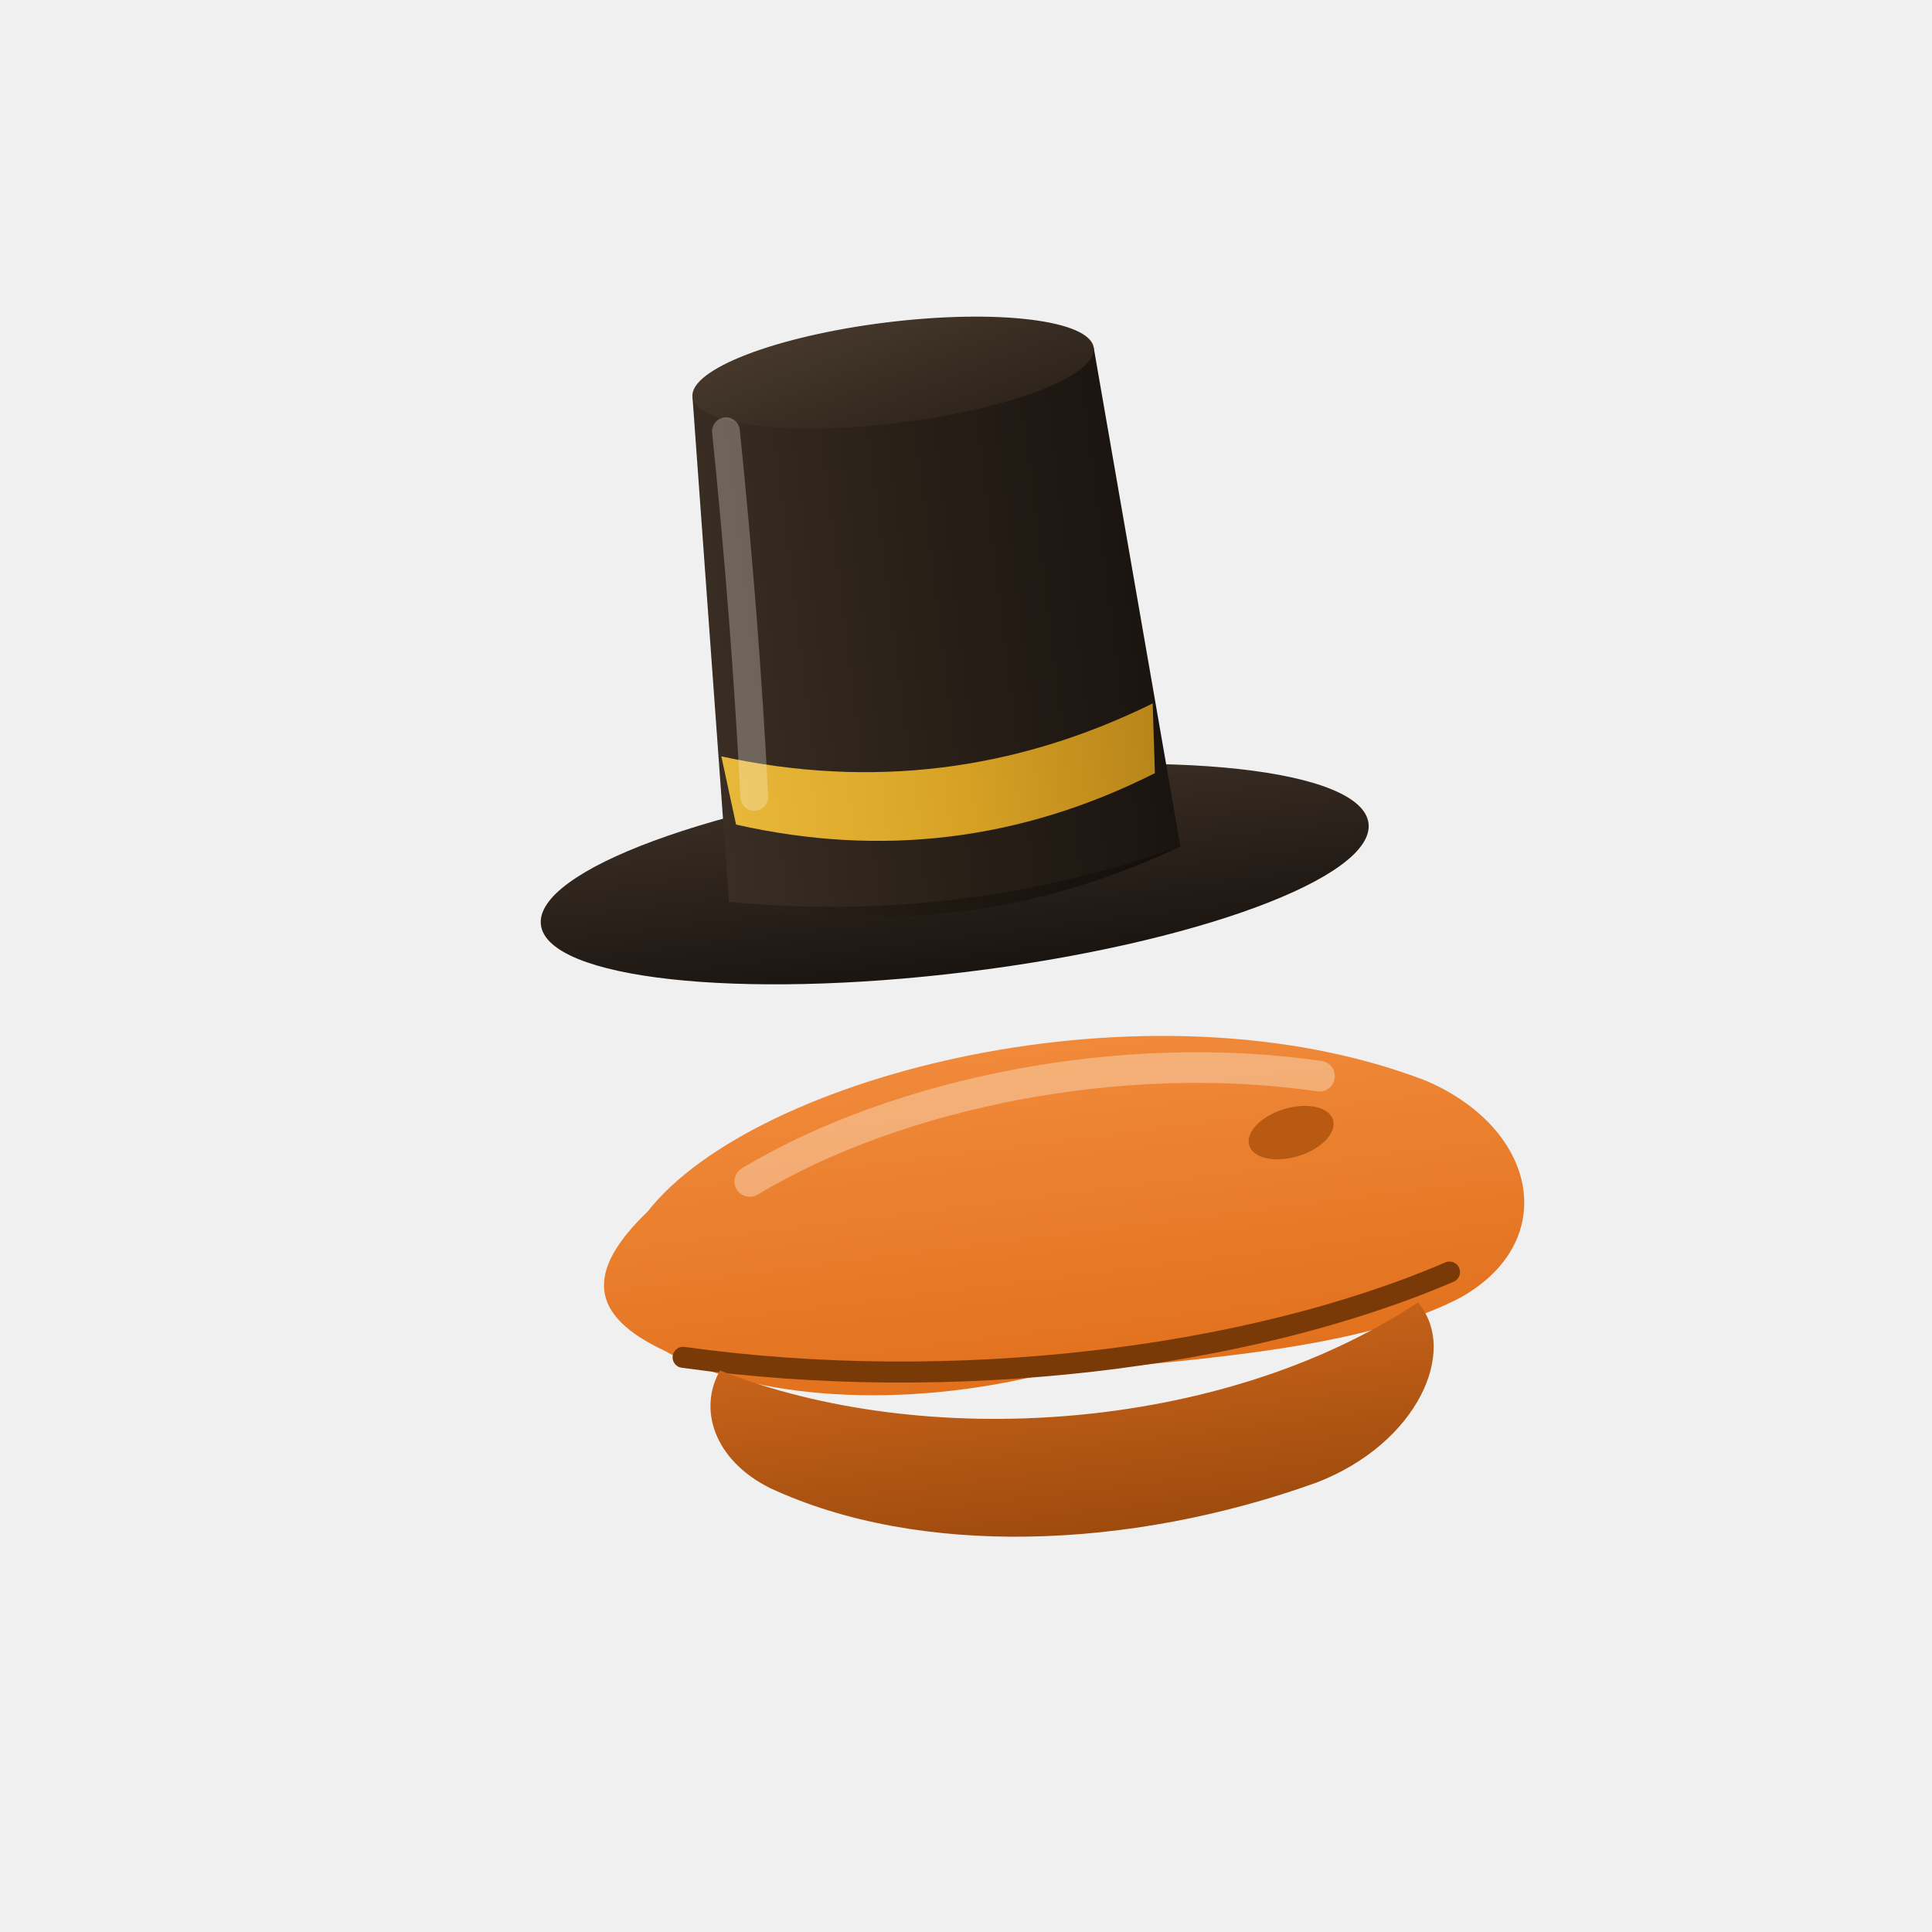
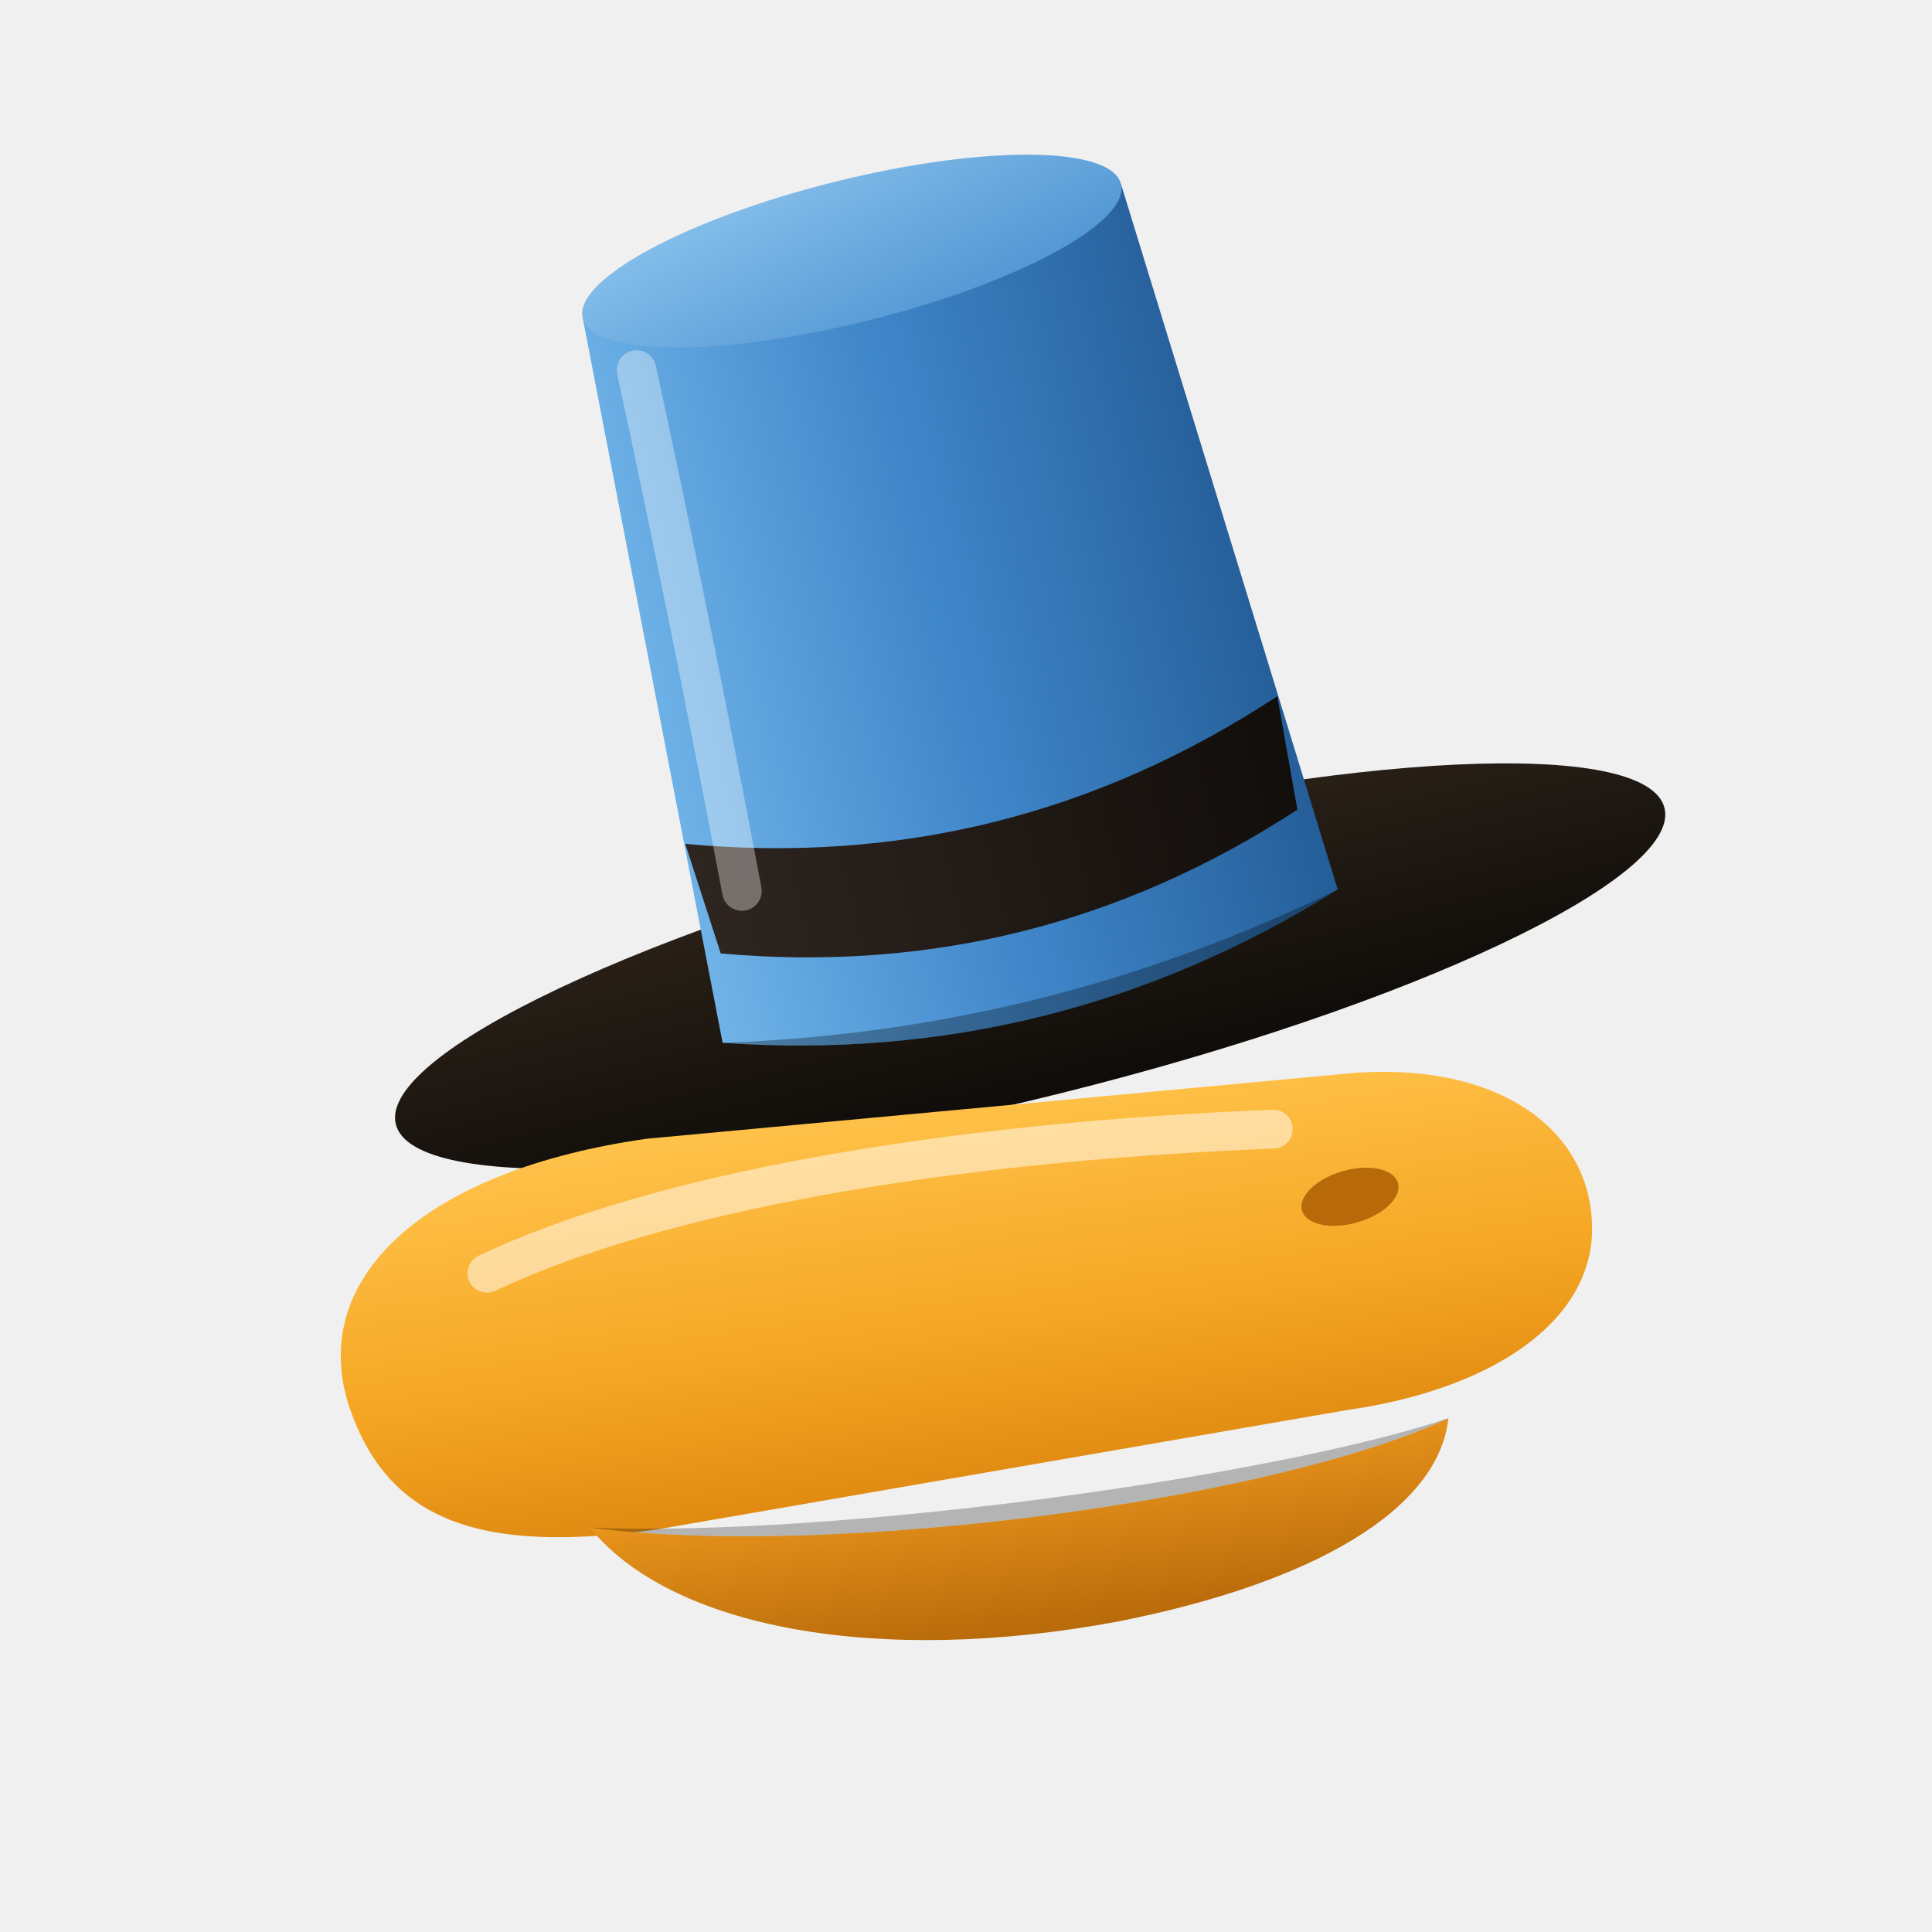
<svg xmlns="http://www.w3.org/2000/svg" width="1024" height="1024" viewBox="0 0 1024 1024">
  <defs>
    <linearGradient id="crown" x1="0" y1="0" x2="1" y2="0">
-       <stop offset="0" stop-color="#3A2E24" />
-       <stop offset="0.45" stop-color="#2A2118" />
-       <stop offset="1" stop-color="#1A1410" />
+       <stop offset="0" stop-color="#6FB3E8" />
+       <stop offset="0.5" stop-color="#3F86C9" />
+       <stop offset="1" stop-color="#255E99" />
+     </linearGradient>
+     <linearGradient id="top" x1="0" y1="0" x2="1" y2="1">
+       <stop offset="0" stop-color="#8CC4EE" />
+       <stop offset="1" stop-color="#4A90D0" />
    </linearGradient>
    <linearGradient id="brim" x1="0" y1="0" x2="0" y2="1">
-       <stop offset="0" stop-color="#3A2E24" />
-       <stop offset="1" stop-color="#1A1410" />
+       <stop offset="0" stop-color="#2A2118" />
+       <stop offset="1" stop-color="#0F0C09" />
    </linearGradient>
    <linearGradient id="band" x1="0" y1="0" x2="1" y2="0">
-       <stop offset="0" stop-color="#E8B83A" />
-       <stop offset="0.5" stop-color="#D9A425" />
-       <stop offset="1" stop-color="#B8851A" />
-     </linearGradient>
-     <linearGradient id="top" x1="0" y1="0" x2="1" y2="1">
-       <stop offset="0" stop-color="#4A3B2E" />
-       <stop offset="1" stop-color="#2A2118" />
+       <stop offset="0" stop-color="#2E2520" />
+       <stop offset="1" stop-color="#120E0B" />
    </linearGradient>
    <linearGradient id="billTop" x1="0" y1="0" x2="0" y2="1">
-       <stop offset="0" stop-color="#F08A3A" />
-       <stop offset="1" stop-color="#E2711D" />
+       <stop offset="0" stop-color="#FFC24A" />
+       <stop offset="0.6" stop-color="#F5A623" />
+       <stop offset="1" stop-color="#E08A12" />
    </linearGradient>
    <linearGradient id="billBottom" x1="0" y1="0" x2="0" y2="1">
-       <stop offset="0" stop-color="#C8631A" />
-       <stop offset="1" stop-color="#9E4B0E" />
+       <stop offset="0" stop-color="#E8941C" />
+       <stop offset="1" stop-color="#B86A0A" />
    </linearGradient>
  </defs>
-   <g transform="translate(512 512) scale(1.08) rotate(-7) translate(-512 -512)">
-     <g transform="translate(512 350) scale(0.62) translate(-512 -512)">
-       <ellipse cx="512" cy="700" rx="330" ry="78" fill="url(#brim)" />
-       <path d="M332 700 L352 300 Q512 262 672 300 L692 700 Q512 760 332 700 Z" fill="url(#crown)" />
-       <path d="M345 640 Q512 700 679 640 L684 585 Q512 645 340 585 Z" fill="url(#band)" />
-       <ellipse cx="512" cy="300" rx="160" ry="40" fill="url(#top)" />
-       <path d="M375 330 Q372 480 362 620" stroke="#FFF8F1" stroke-opacity="0.28" stroke-width="22" stroke-linecap="round" fill="none" />
-       <path d="M332 700 Q512 760 692 700 Q512 740 332 700 Z" fill="#000000" fill-opacity="0.25" />
+   <g transform="translate(512 512) scale(1.05) translate(-512 -512)">
+     <g transform="translate(496 318) rotate(-14) translate(-512 -512)">
+       <ellipse cx="512" cy="712" rx="330" ry="66" fill="url(#brim)" />
+       <path d="M352 712 L372 340 Q512 300 652 340 L672 712 Q512 764 352 712 Z" fill="url(#crown)" />
+       <path d="M362 668 Q512 720 662 668 L666 610 Q512 664 358 610 Z" fill="url(#band)" />
+       <ellipse cx="512" cy="340" rx="140" ry="36" fill="url(#top)" />
+       <path d="M392 372 Q388 500 380 640" stroke="#FFFFFF" stroke-opacity="0.35" stroke-width="20" stroke-linecap="round" fill="none" />
+       <path d="M352 712 Q512 764 672 712 Q512 746 352 712 Z" fill="#000000" fill-opacity="0.3" />
    </g>
-     <g transform="translate(540 690) scale(4.3) translate(-60 -62)">
-       <path d="M14 44 C 28 30, 74 24, 104 40 C 116 47, 117 60, 105 65 C 92 70, 70 68, 56 68 C 38 70, 22 66, 14 60 C 6 55, 6 50, 14 44 Z" fill="url(#billTop)" />
-       <ellipse cx="88" cy="44" rx="5" ry="2.8" fill="#B85A12" transform="rotate(-10 88 44)" />
-       <path d="M26 42 C 44 34, 70 32, 92 38" stroke="#FFF8F1" stroke-opacity="0.35" stroke-width="3.5" stroke-linecap="round" fill="none" />
-       <path d="M16 61 C 46 69, 80 69, 104 62" stroke="#7A3A08" stroke-width="2.4" stroke-linecap="round" fill="none" />
-       <path d="M20 63 C 42 75, 76 77, 100 65 C 104 71, 98 81, 86 84 C 64 89, 40 87, 24 77 C 18 73, 17 67, 20 63 Z" fill="url(#billBottom)" />
+     <g transform="translate(514 712) rotate(-8) scale(5.6) translate(-60 -34)">
+       <path d="M4 30 C 2 18, 14 10, 34 10 L 98 13 C 112 14, 119 22, 117 31 C 115 39, 105 43, 93 43 L 30 45 C 14 45, 6 41, 4 30 Z" fill="url(#billTop)" />
+       <path d="M18 20 C 34 15, 60 14, 90 17" stroke="#FFFFFF" stroke-opacity="0.5" stroke-width="3.5" stroke-linecap="round" fill="none" />
+       <ellipse cx="96" cy="24" rx="4.5" ry="2.4" fill="#B86A0A" transform="rotate(-8 96 24)" />
+       <path d="M24 44 C 30 54, 48 60, 70 59 C 88 58, 100 53, 102 45 C 86 50, 46 50, 24 44 Z" fill="url(#billBottom)" />
+       <path d="M24 44 C 46 50, 86 50, 102 45 C 86 48, 46 48, 24 44 Z" fill="#000000" fill-opacity="0.25" />
    </g>
  </g>
</svg>
